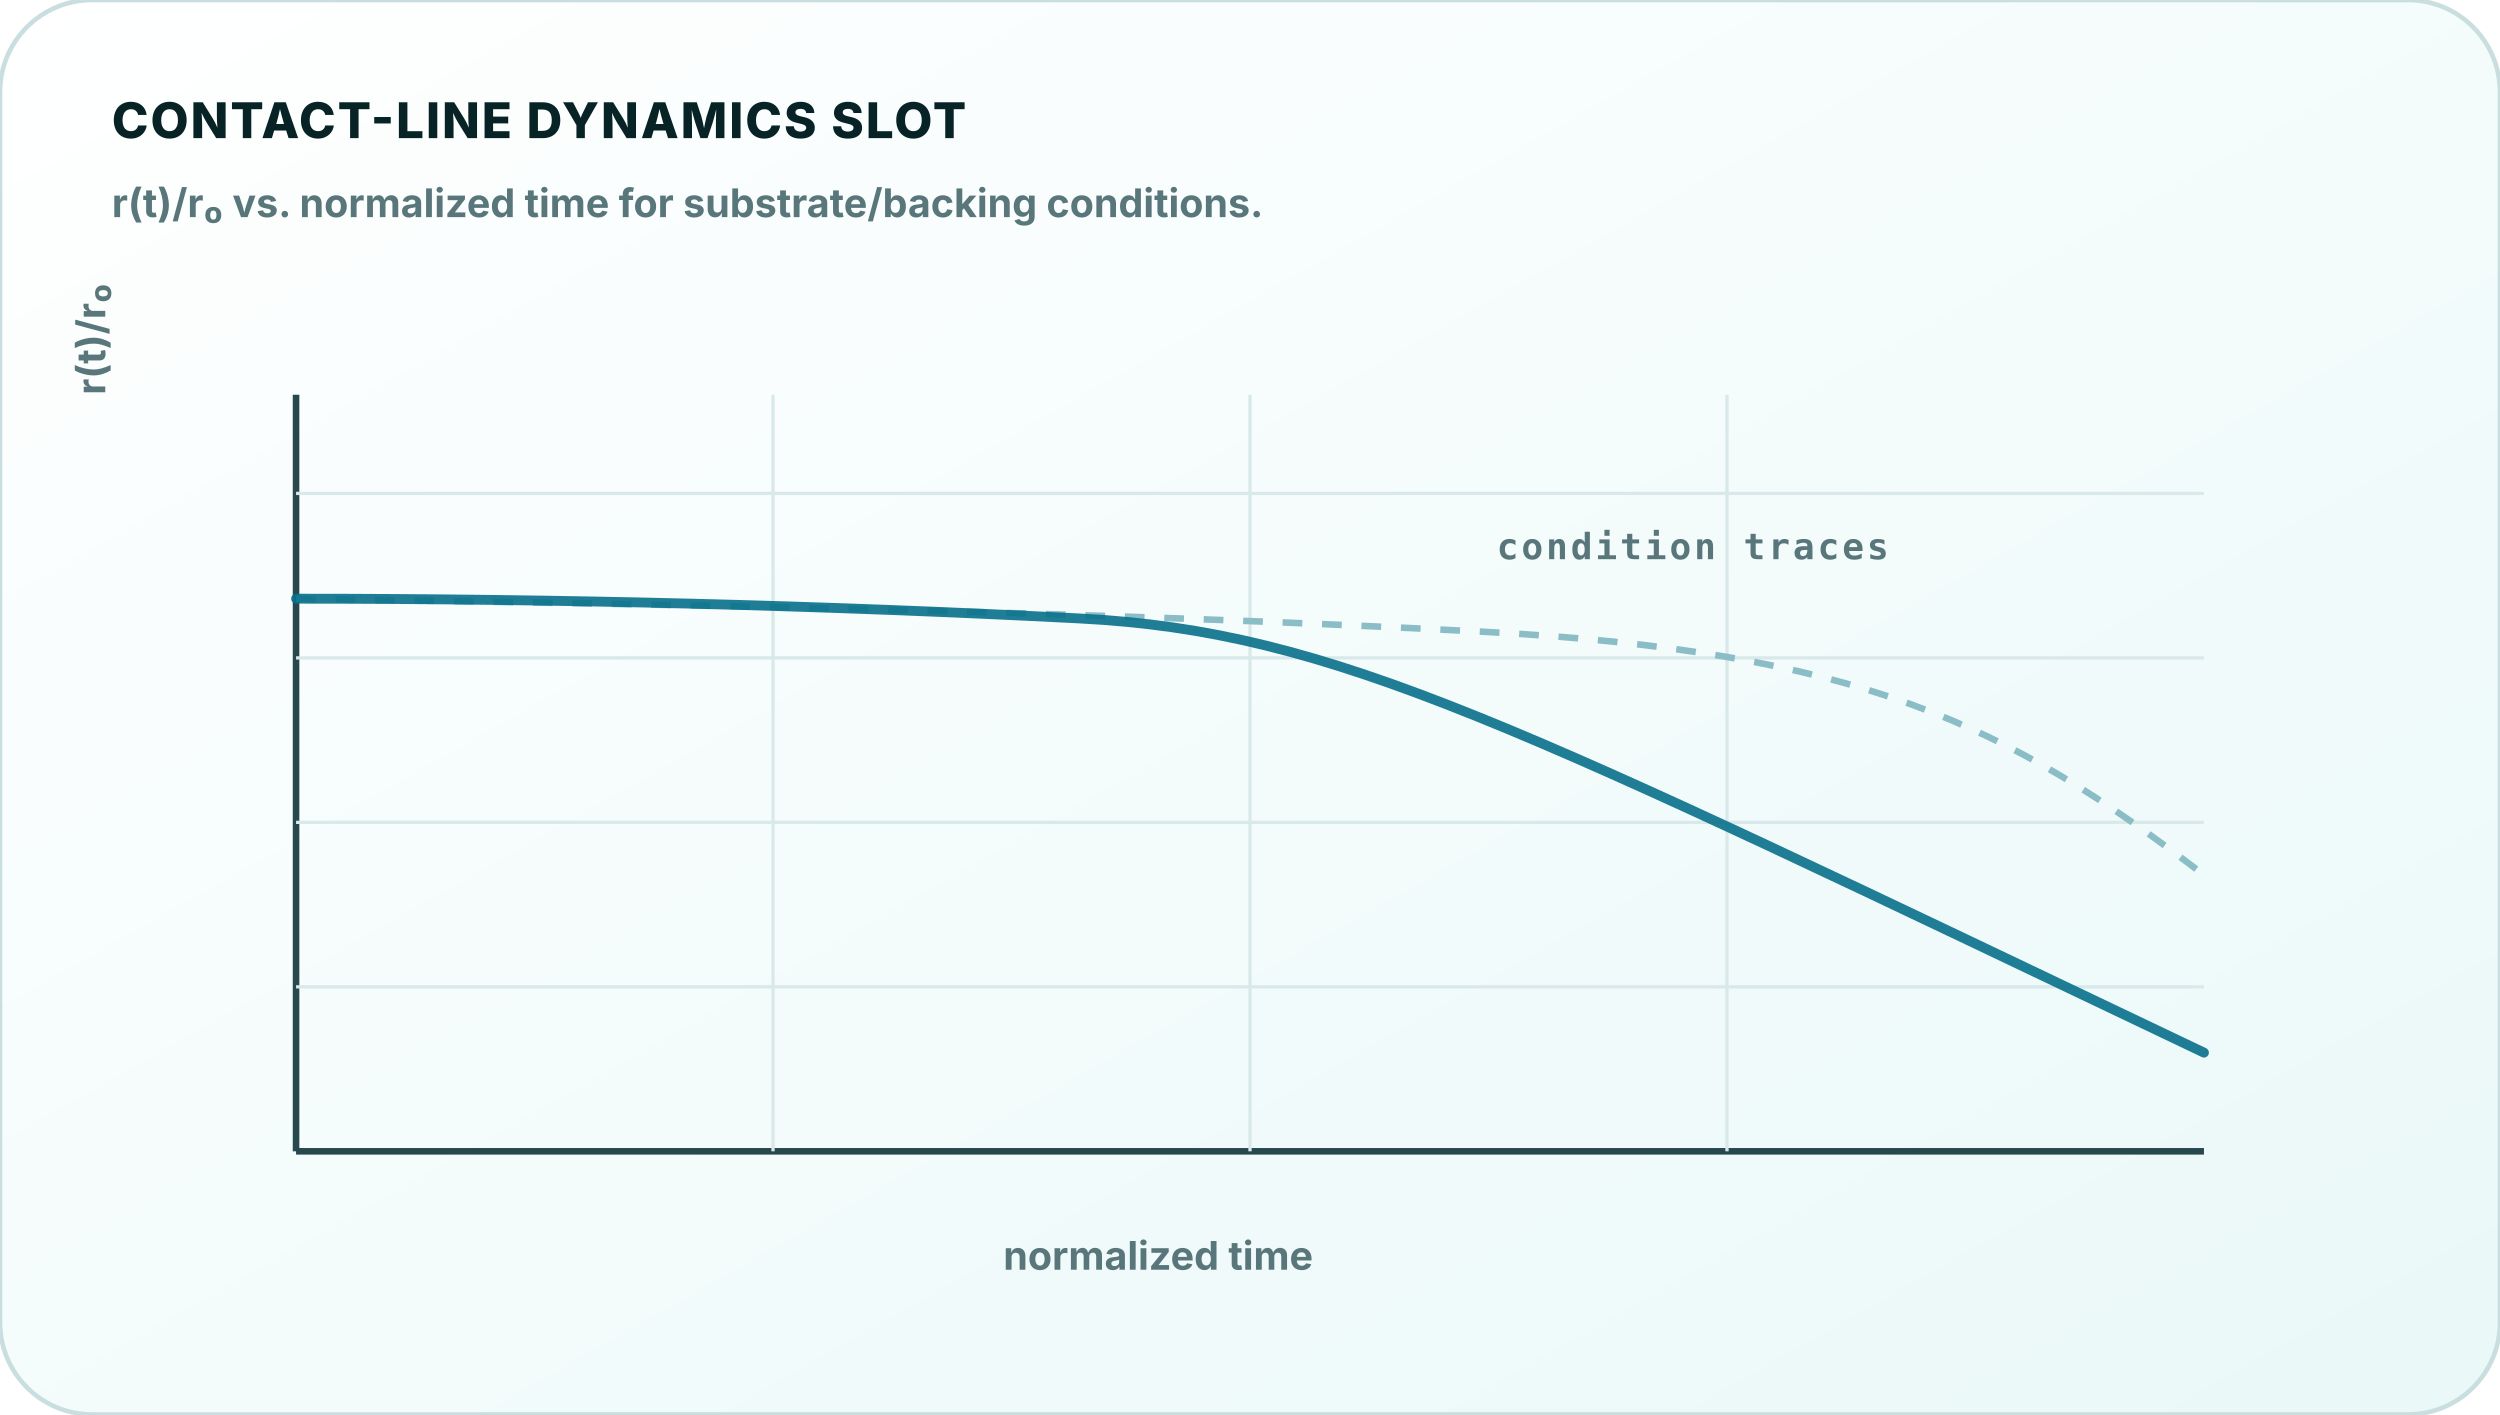
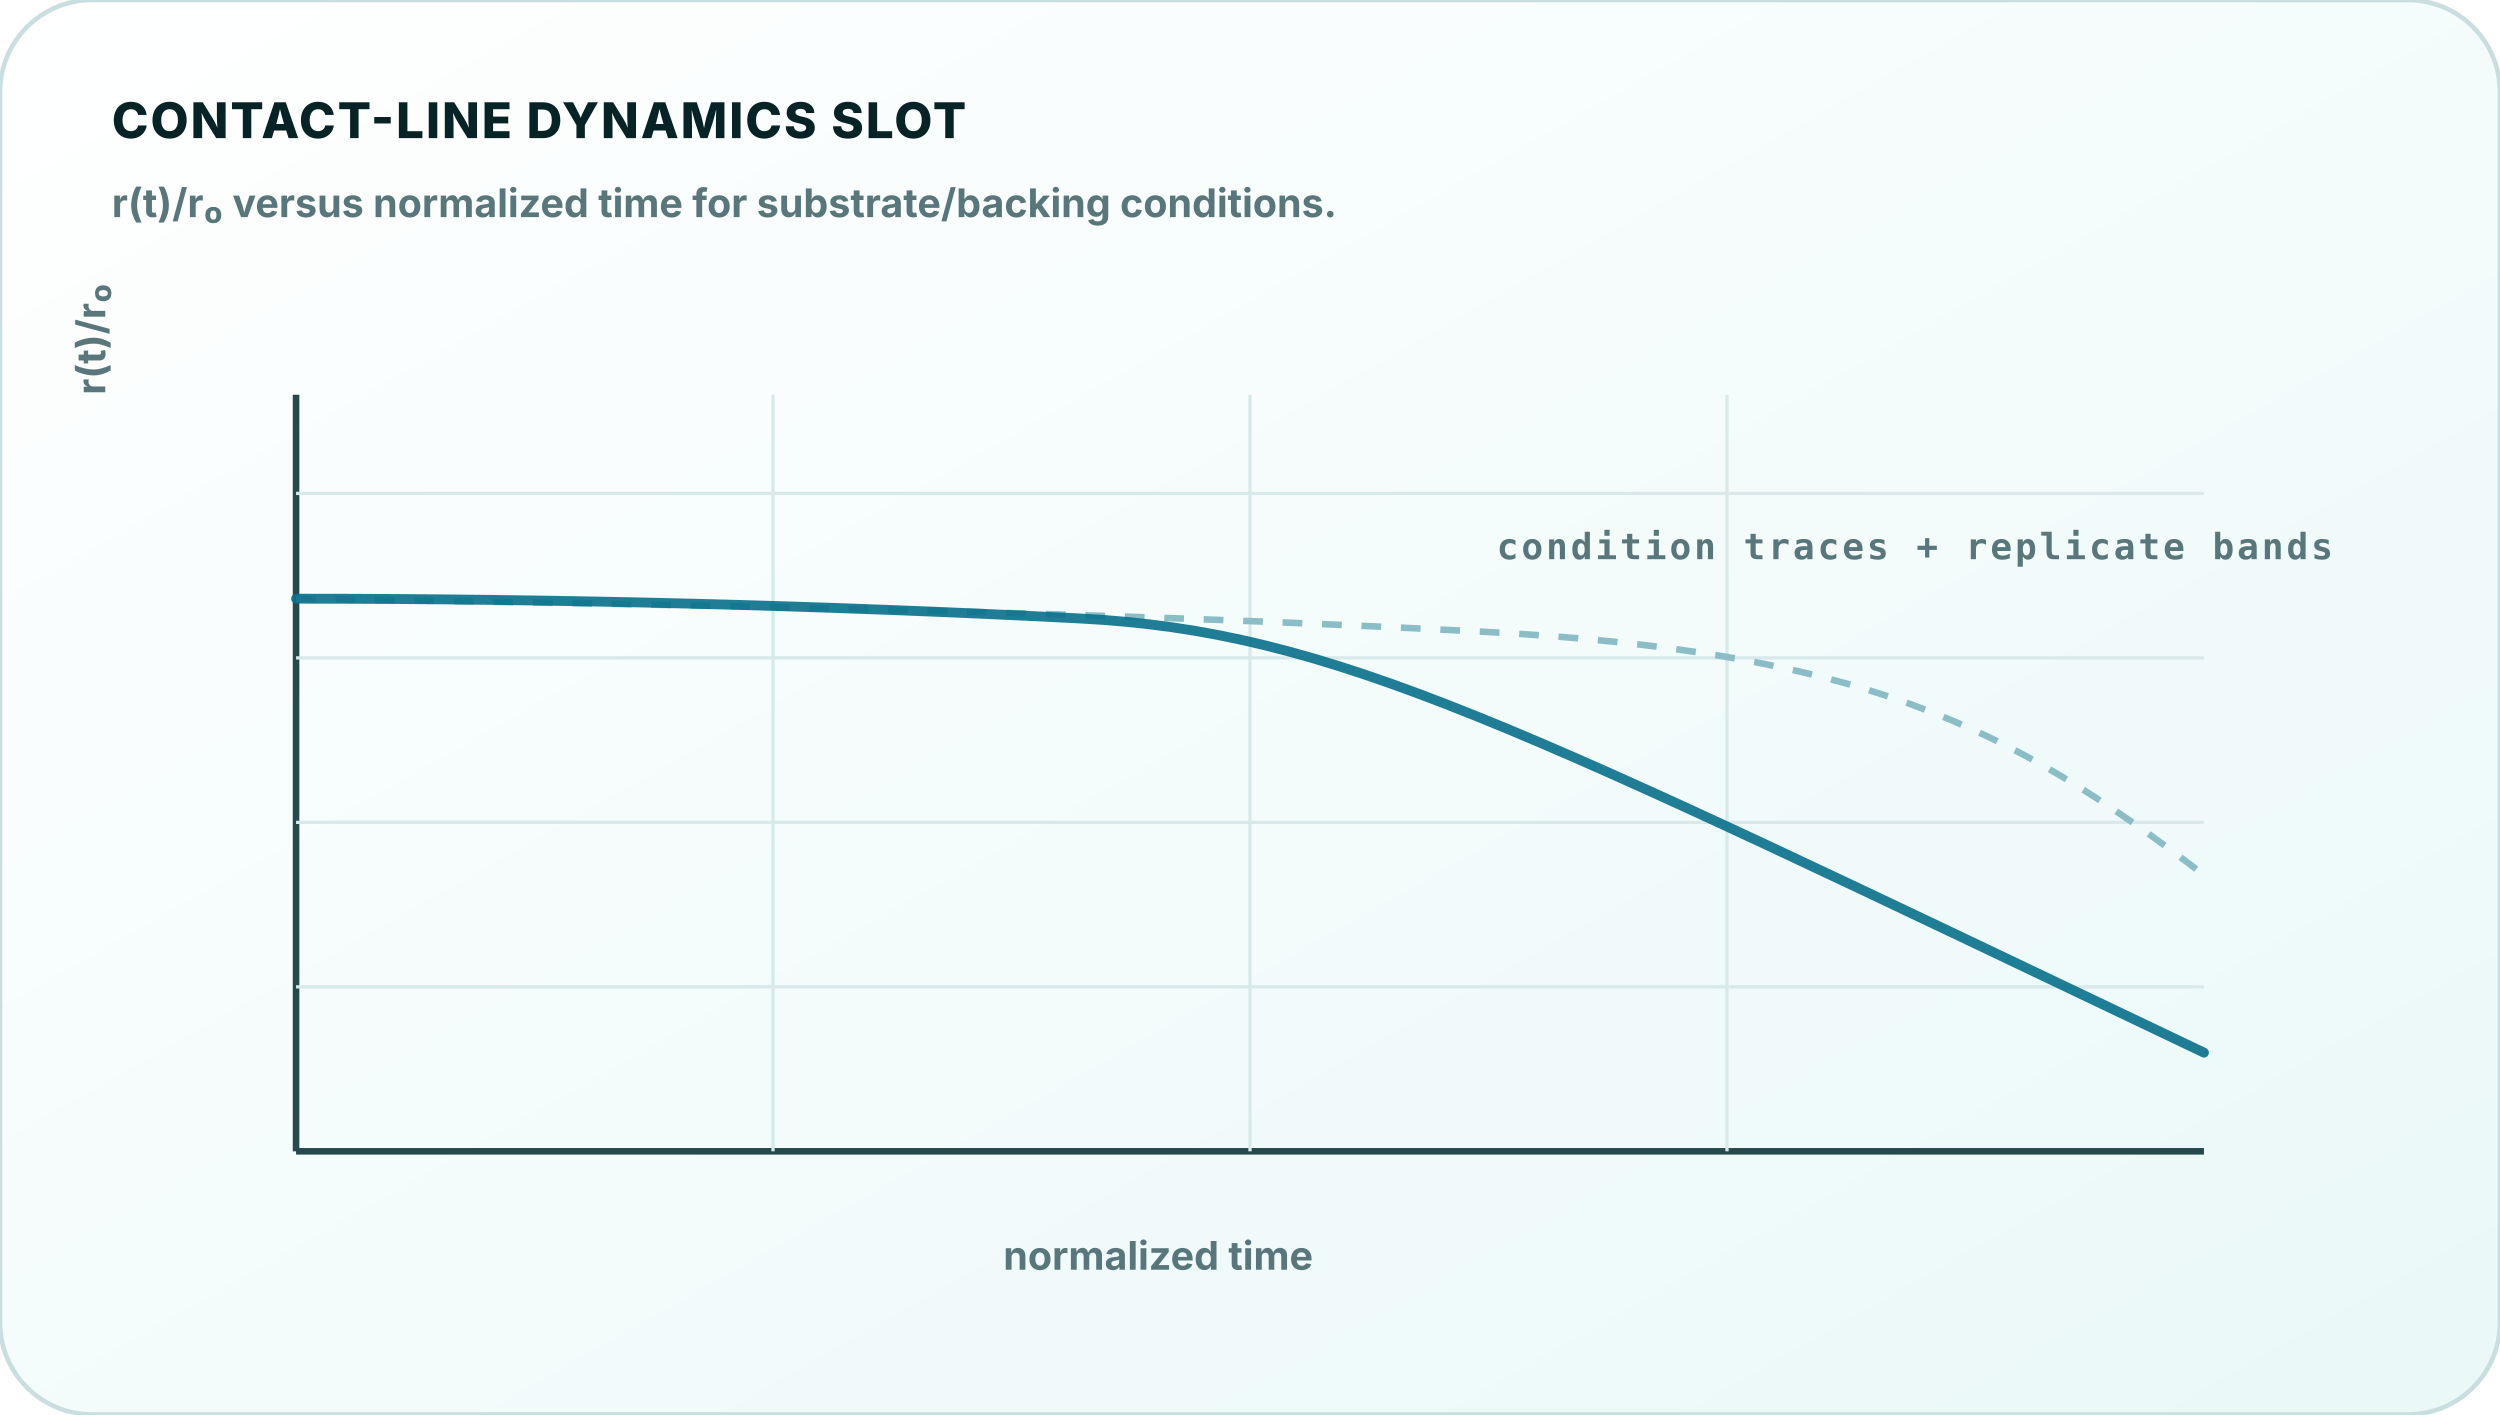
<svg xmlns="http://www.w3.org/2000/svg" viewBox="0 0 760 430" role="img" aria-labelledby="title desc">
  <defs>
    <linearGradient id="bg" x1="0" y1="0" x2="1" y2="1">
      <stop offset="0" stop-color="#ffffff" />
      <stop offset="1" stop-color="#eaf8f8" />
    </linearGradient>
    <style>
    .card{fill:url(#bg);stroke:#c9dedf;stroke-width:1.4}.ink{fill:#082325}.muted{fill:#59777b}.teal{fill:#08708b}.line{stroke:#08708b;stroke-width:3;fill:none;stroke-linecap:round;stroke-linejoin:round}.grid{stroke:#d9e9ea;stroke-width:1}.dash{stroke:#8bbdc7;stroke-width:2;stroke-dasharray:6 6;fill:none}.label{font-family:Inter,Arial,sans-serif;font-weight:800;font-size:15px;letter-spacing:.04em}.small{font-family:Inter,Arial,sans-serif;font-weight:650;font-size:12px}.mono{font-family:ui-monospace,SFMono-Regular,Consolas,monospace;font-weight:760;font-size:11px;letter-spacing:.08em}
  </style>
  </defs>
  <rect width="760" height="430" rx="28" class="card" />
  <text x="34" y="42" class="label ink">CONTACT-LINE DYNAMICS SLOT</text>
-   <text x="34" y="66" class="small muted">r(t)/r₀ vs. normalized time for substrate/backing conditions.</text>
+   <text x="34" y="66" class="small muted">r(t)/r₀ versus normalized time for substrate/backing conditions.</text>
  <g transform="translate(90 100)">
    <line x1="0" y1="250" x2="580" y2="250" stroke="#27484c" stroke-width="2" />
    <line x1="0" y1="250" x2="0" y2="20" stroke="#27484c" stroke-width="2" />
    <g class="grid">
      <line x1="0" y1="200" x2="580" y2="200" />
      <line x1="0" y1="150" x2="580" y2="150" />
      <line x1="0" y1="100" x2="580" y2="100" />
      <line x1="0" y1="50" x2="580" y2="50" />
      <line x1="145" y1="20" x2="145" y2="250" />
      <line x1="290" y1="20" x2="290" y2="250" />
      <line x1="435" y1="20" x2="435" y2="250" />
    </g>
    <path class="dash" d="M0 82 C130 84 245 86 360 92 S520 120 580 166" />
    <path class="line" d="M0 82 C80 82 160 84 238 88 S370 120 580 220" opacity=".9" />
    <text x="215" y="286" class="small muted">normalized time</text>
    <text x="-58" y="20" class="small muted" transform="rotate(-90 -58 20)">r(t)/r₀</text>
-     <text x="365" y="70" class="mono muted">condition traces</text>
+     <text x="365" y="70" class="mono muted">condition traces + replicate bands</text>
  </g>
</svg>
